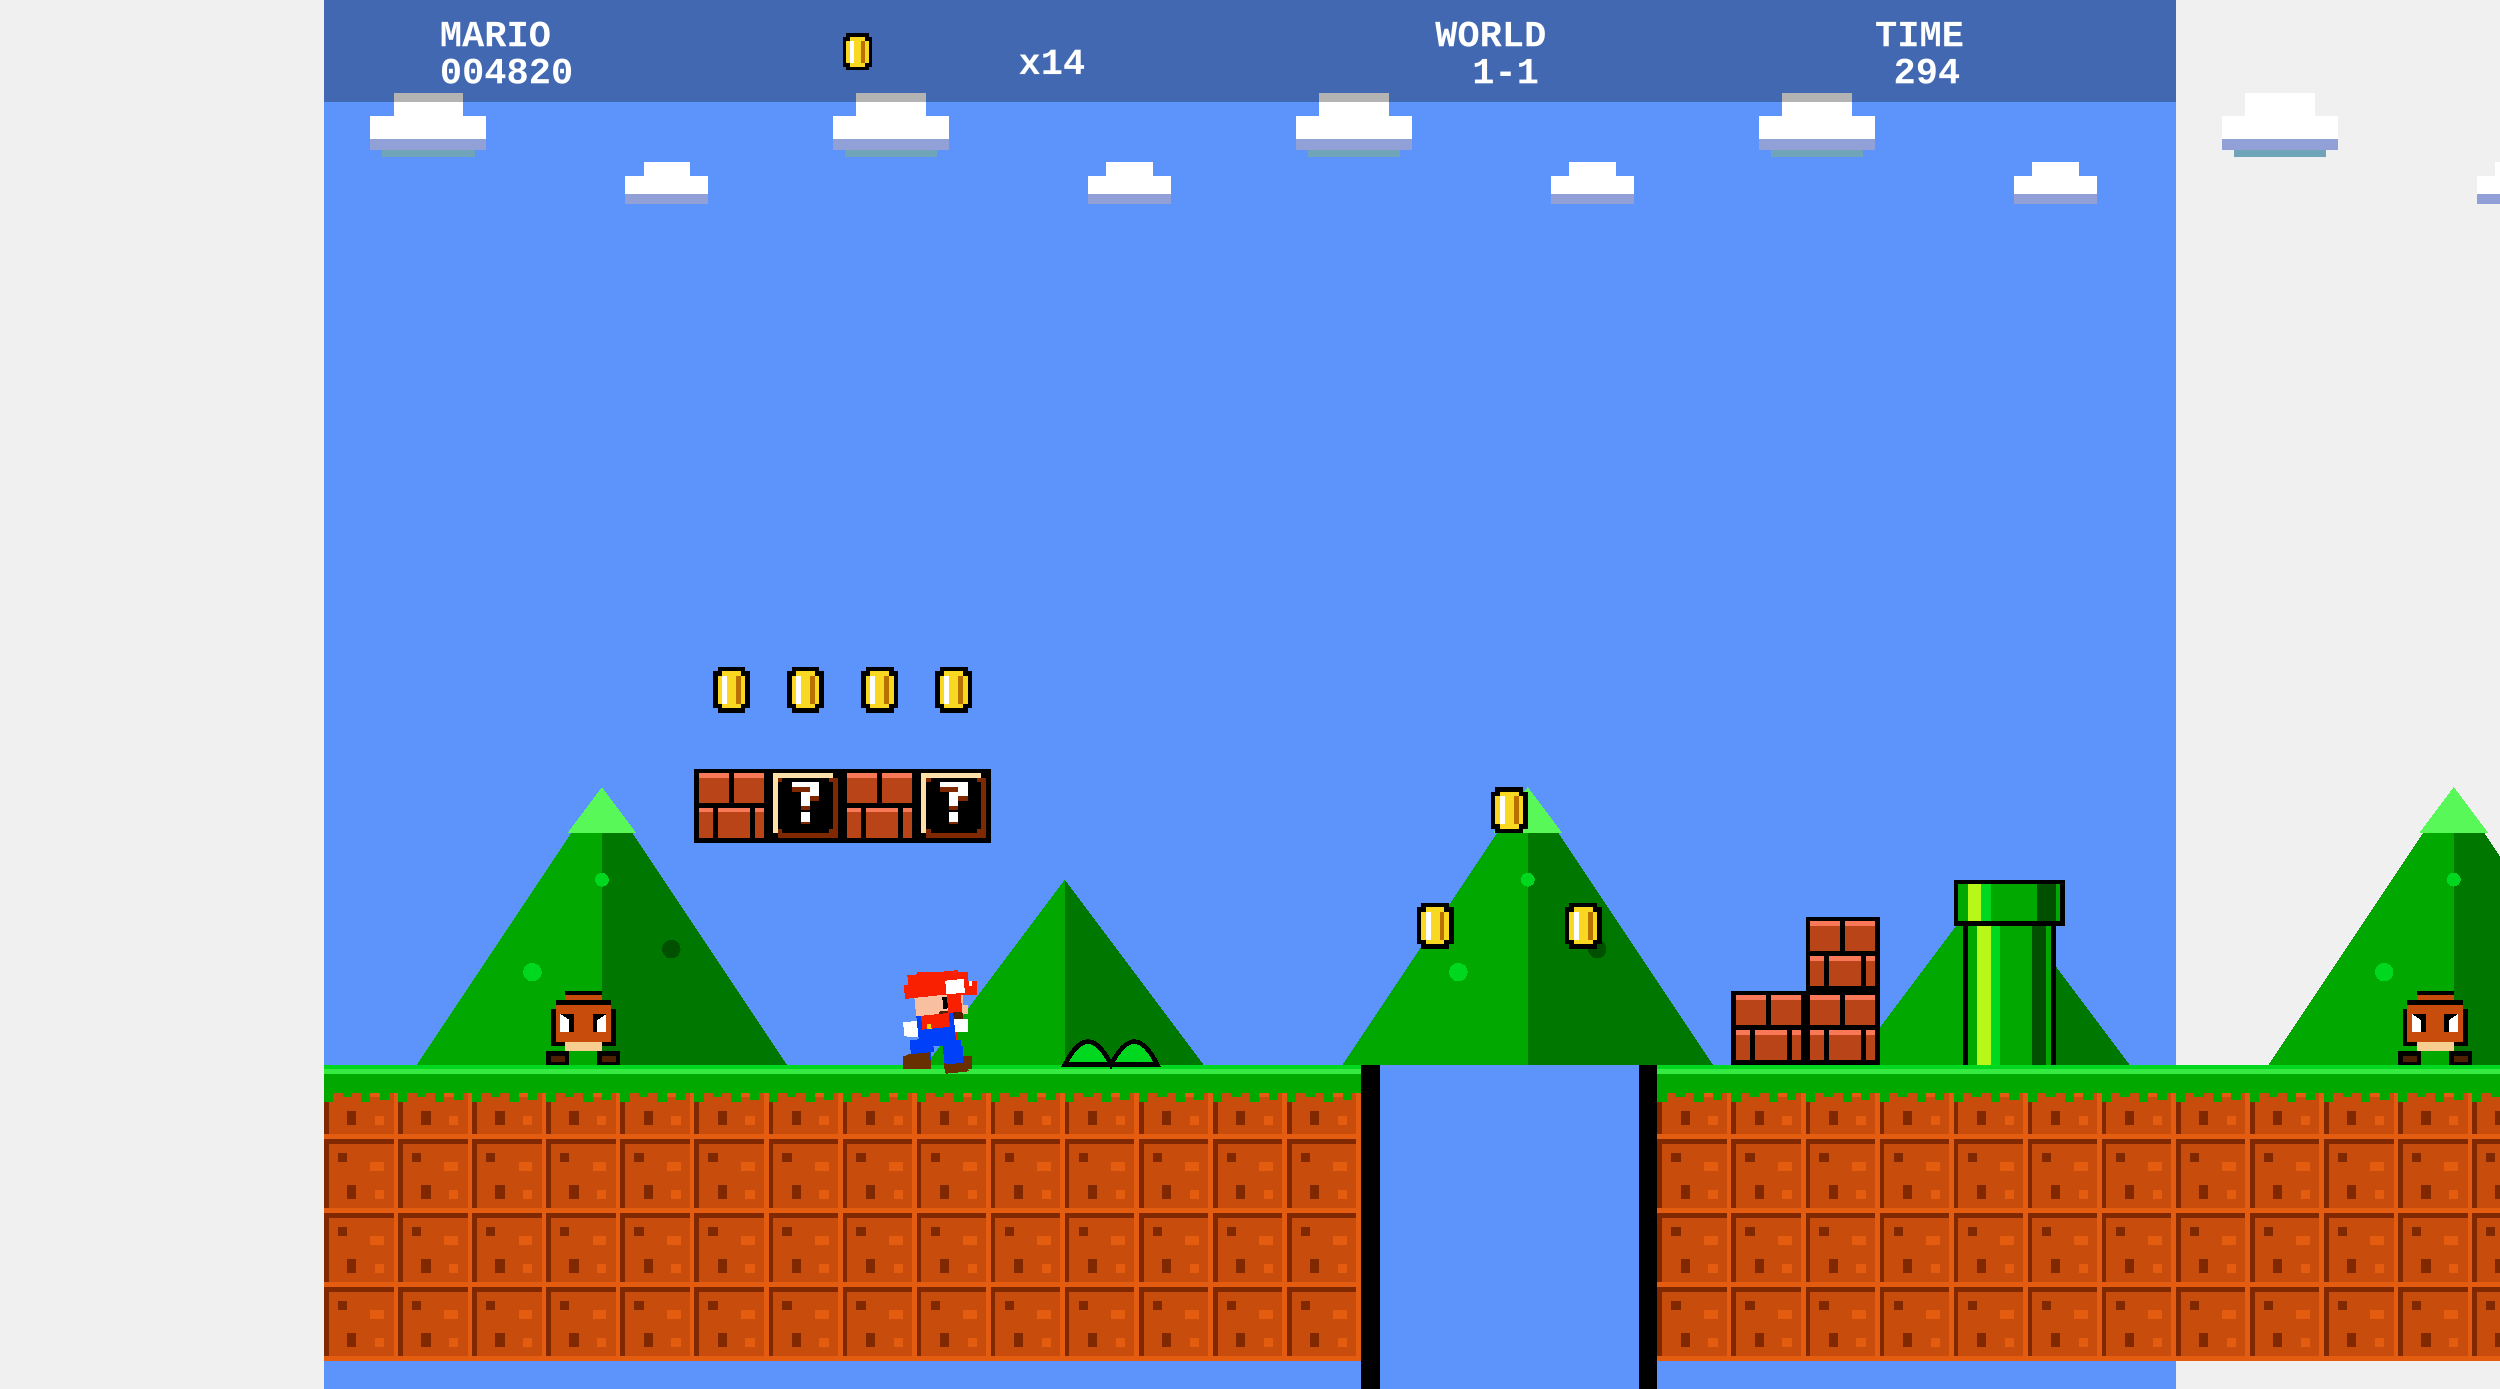
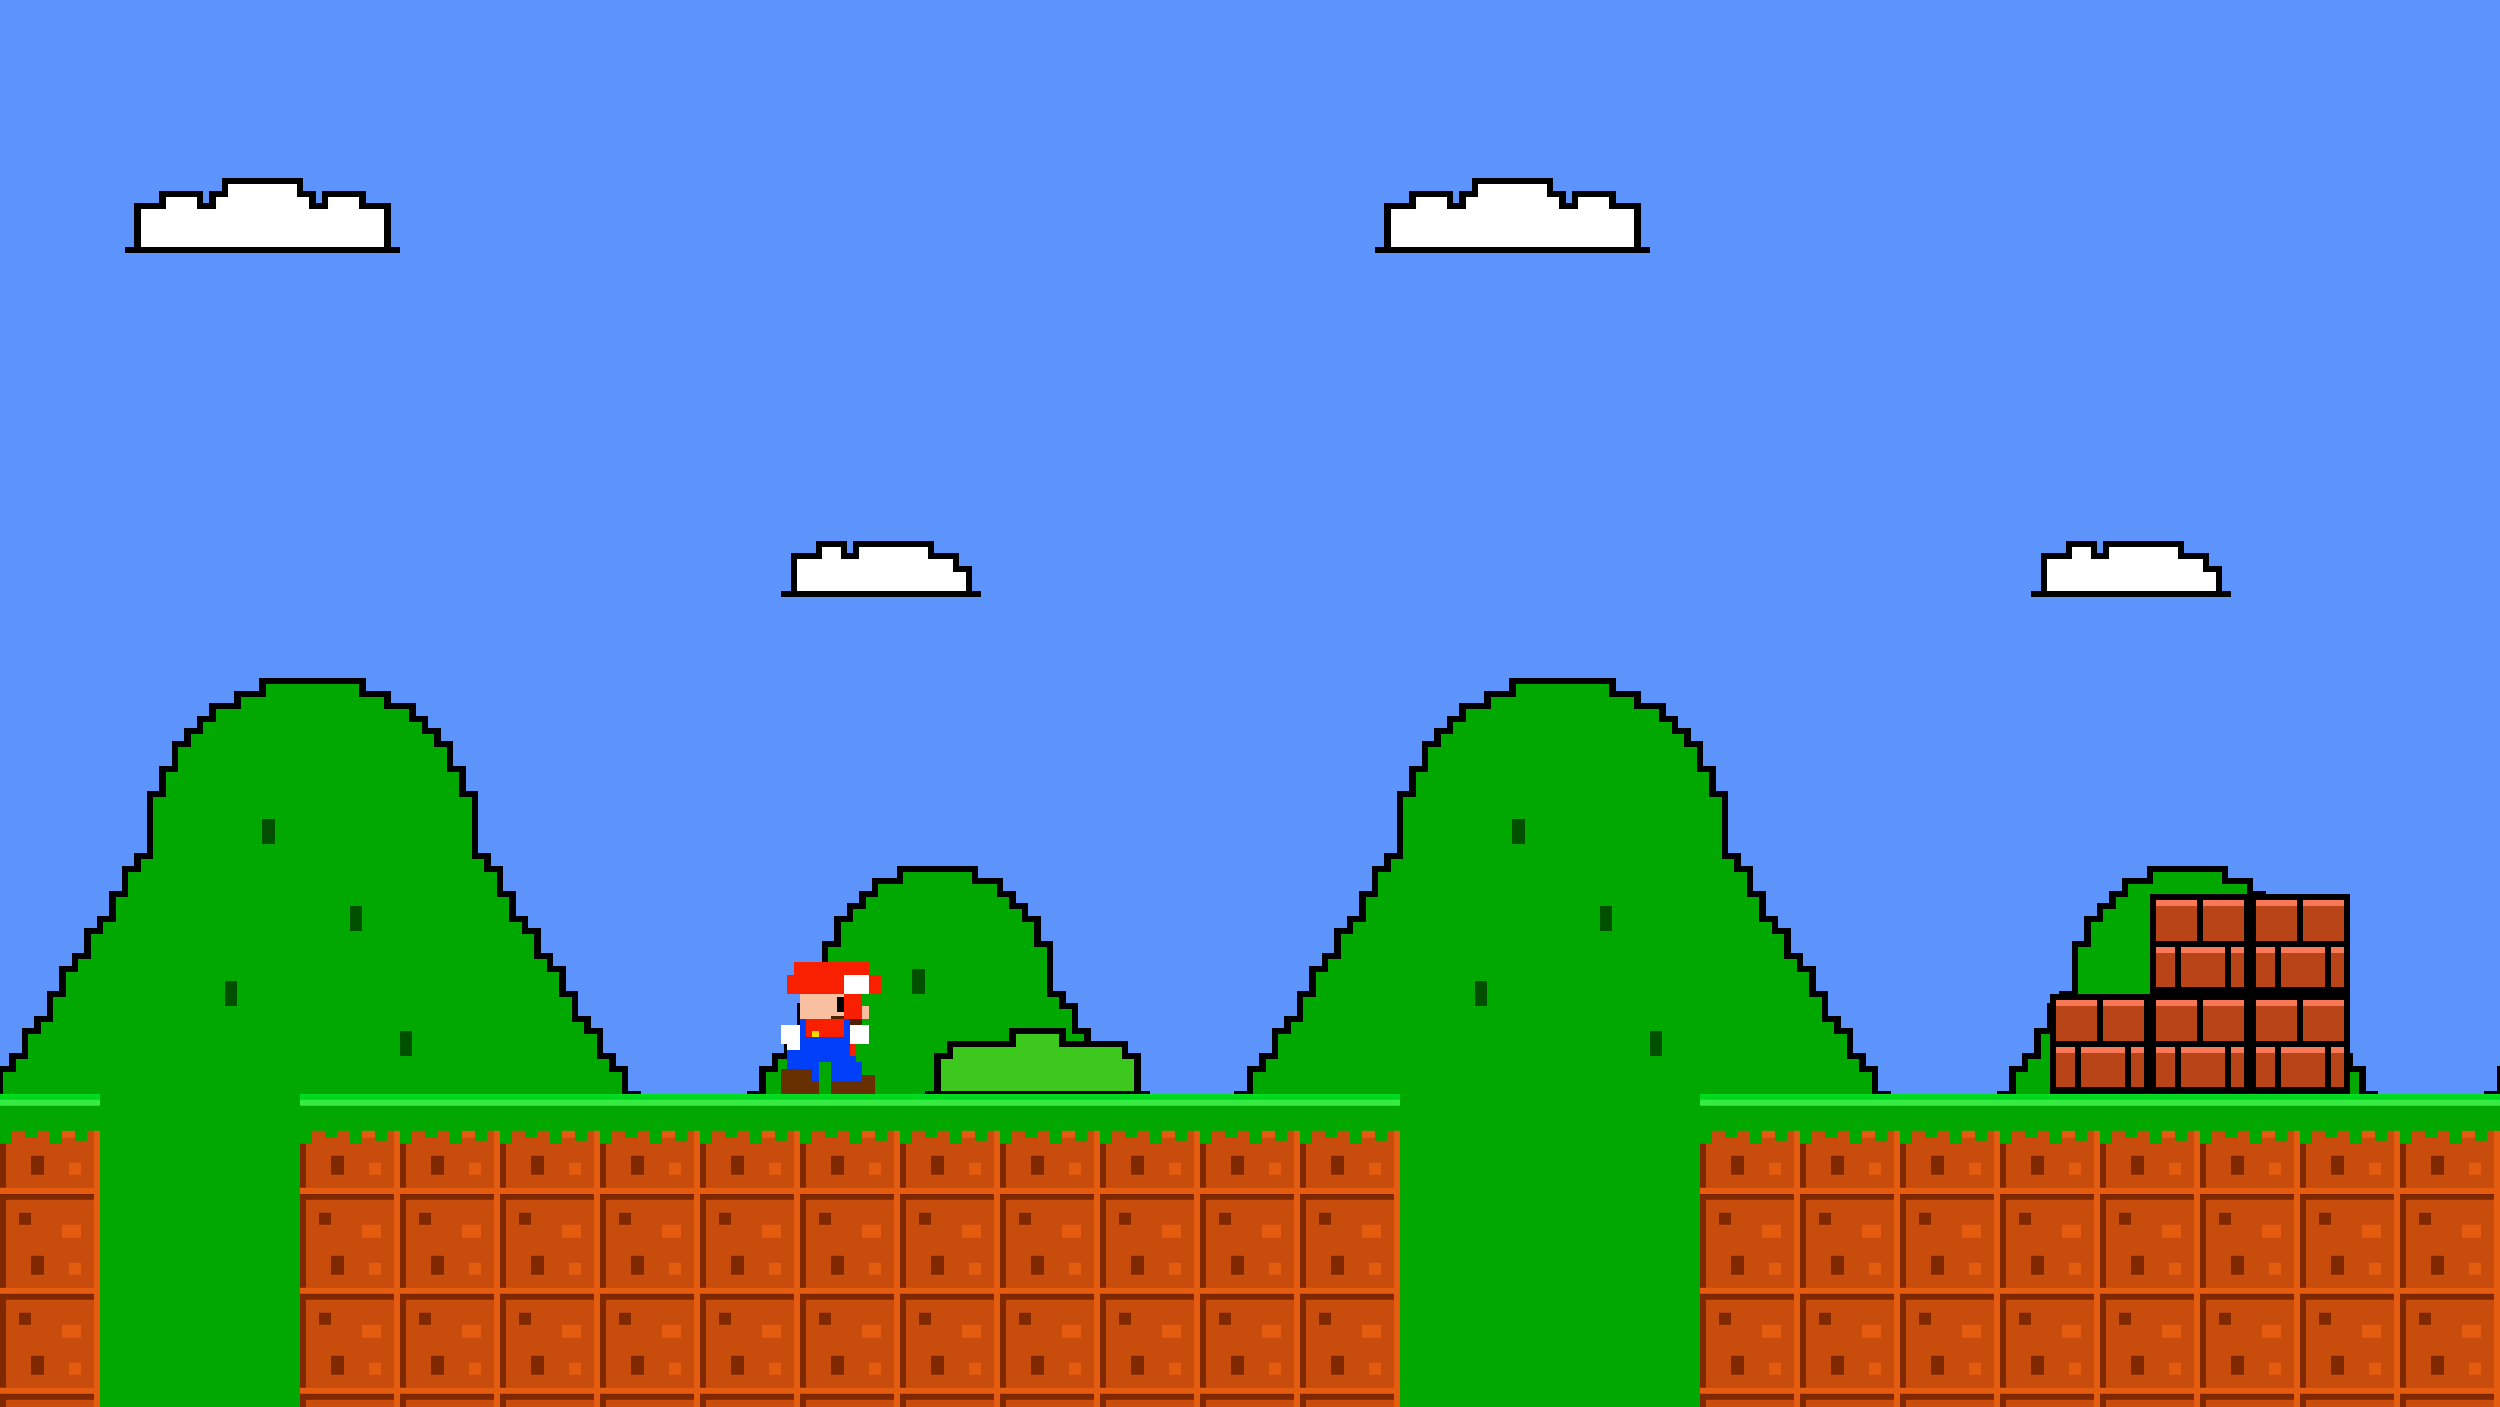
- <svg xmlns="http://www.w3.org/2000/svg" viewBox="0 0 800 600" width="450" height="250" style="background:#5c94fc; image-rendering: pixelated; shape-rendering: crispEdges;">
+ <svg xmlns="http://www.w3.org/2000/svg" viewBox="0 110 800 450" width="800" height="450" style="background:#5c94fc; shape-rendering: crispEdges;">
  <defs>
    <style>
-       /* --- PARALLAX &amp; WORLD SCROLLING --- */
-       .layer-clouds { animation: scroll-clouds 6s linear infinite; }
-       .layer-hills  { animation: scroll-hills 6s linear infinite; }
-       .layer-main   { animation: scroll-main 6s linear infinite; }
+       .layer-clouds { animation: scroll-clouds 12s linear infinite; }
+       .layer-hills  { animation: scroll-hills 12s linear infinite; }
+       .layer-main   { animation: scroll-main 12s linear infinite; }
+       @keyframes scroll-clouds { from { transform: translateX(0); } to { transform: translateX(-400px); } }
+       @keyframes scroll-hills  { from { transform: translateX(0); } to { transform: translateX(-800px); } }
+       @keyframes scroll-main   { from { transform: translateX(0); } to { transform: translateX(-1600px); } }

-       @keyframes scroll-clouds {
-         0%   { transform: translateX(0px); }
-         100% { transform: translateX(-200px); }
+       /* Mario's height: every jump is a true parabola (one gravity), timed to the level's obstacles. */
+       .hero-y { animation: hero-y 12s linear infinite; }
+       @keyframes hero-y {
+         0.000% { transform: translateY(0px); animation-timing-function: linear; }
+         9.875% { transform: translateY(0px); animation-timing-function: cubic-bezier(0.333, 0.667, 0.667, 1); }
+         14.239% { transform: translateY(-96px); animation-timing-function: cubic-bezier(0.333, 0, 0.667, 0.333); }
+         18.604% { transform: translateY(0px); animation-timing-function: linear; }
+         21.375% { transform: translateY(0px); animation-timing-function: cubic-bezier(0.333, 0.667, 0.667, 1); }
+         26.004% { transform: translateY(-108px); animation-timing-function: cubic-bezier(0.333, 0, 0.667, 0.333); }
+         28.959% { transform: translateY(-64px); animation-timing-function: linear; }
+         29.875% { transform: translateY(-64px); animation-timing-function: cubic-bezier(0.333, 0.667, 0.667, 1); }
+         32.692% { transform: translateY(-104px); animation-timing-function: cubic-bezier(0.333, 0, 0.667, 0.333); }
+         34.874% { transform: translateY(-80px); animation-timing-function: linear; }
+         35.375% { transform: translateY(-80px); animation-timing-function: cubic-bezier(0.333, 0.667, 0.667, 1); }
+         37.557% { transform: translateY(-104px); animation-timing-function: cubic-bezier(0.333, 0, 0.667, 0.333); }
+         41.337% { transform: translateY(-32px); animation-timing-function: cubic-bezier(0.333, 0.667, 0.667, 1); }
+         44.787% { transform: translateY(-92px); animation-timing-function: cubic-bezier(0.333, 0, 0.667, 0.333); }
+         49.060% { transform: translateY(0px); animation-timing-function: linear; }
+         53.125% { transform: translateY(0px); animation-timing-function: cubic-bezier(0.333, 0.667, 0.667, 1); }
+         56.398% { transform: translateY(-54px); animation-timing-function: cubic-bezier(0.333, 0, 0.667, 0.333); }
+         59.672% { transform: translateY(0px); animation-timing-function: linear; }
+         62.500% { transform: translateY(0px); animation-timing-function: cubic-bezier(0.333, 0.667, 0.667, 1); }
+         66.864% { transform: translateY(-96px); animation-timing-function: cubic-bezier(0.333, 0, 0.667, 0.333); }
+         71.229% { transform: translateY(0px); animation-timing-function: linear; }
+         83.812% { transform: translateY(0px); animation-timing-function: cubic-bezier(0.333, 0.667, 0.667, 1); }
+         87.376% { transform: translateY(-64px); animation-timing-function: cubic-bezier(0.333, 0, 0.667, 0.333); }
+         90.939% { transform: translateY(0px); animation-timing-function: linear; }
+         100.000% { transform: translateY(0px); animation-timing-function: linear; }
      }
-       @keyframes scroll-hills {
-         0%   { transform: translateX(0px); }
-         100% { transform: translateX(-400px); }
-       }
-       @keyframes scroll-main {
-         0%   { transform: translateX(0px); }
-         100% { transform: translateX(-800px); }
-       }
+       .pose-run  { animation: pose-run 12s step-end infinite; }
+       .pose-jump { animation: pose-jump 12s step-end infinite; }
+       @keyframes pose-run  { 0% { opacity: 1; } 9.875% { opacity: 0; } 18.604% { opacity: 1; } 21.375% { opacity: 0; } 28.959% { opacity: 1; } 29.875% { opacity: 0; } 34.874% { opacity: 1; } 35.375% { opacity: 0; } 49.060% { opacity: 1; } 53.125% { opacity: 0; } 59.672% { opacity: 1; } 62.500% { opacity: 0; } 71.229% { opacity: 1; } 83.812% { opacity: 0; } 90.939% { opacity: 1; } 100% { opacity: 1; } }
+       @keyframes pose-jump { 0% { opacity: 0; } 9.875% { opacity: 1; } 18.604% { opacity: 0; } 21.375% { opacity: 1; } 28.959% { opacity: 0; } 29.875% { opacity: 1; } 34.874% { opacity: 0; } 35.375% { opacity: 1; } 49.060% { opacity: 0; } 53.125% { opacity: 1; } 59.672% { opacity: 0; } 62.500% { opacity: 1; } 71.229% { opacity: 0; } 83.812% { opacity: 1; } 90.939% { opacity: 0; } 100% { opacity: 0; } }
+       .leg-a { animation: leg-a 0.24s step-end infinite; }
+       .leg-b { animation: leg-b 0.24s step-end infinite; }
+       .body-bob { animation: body-bob 0.24s step-end infinite; }
+       @keyframes leg-a { 0% { opacity: 1; } 50% { opacity: 0; } }
+       @keyframes leg-b { 0% { opacity: 0; } 50% { opacity: 1; } }
+       @keyframes body-bob { 0% { transform: translateY(0); } 50% { transform: translateY(2px); } }

-       /* --- HERO VERTICAL JUMP TIMING --- */
-       /* Synchronized with 6s world loop:
-          0.00s - 1.25s: Running on ground
-          1.25s - 2.55s: JUMP 1 (Big arc over the pit)
-          2.55s - 3.10s: Running on ground
-          3.10s - 3.90s: JUMP 2 (Medium arc over tall pipe)
-          3.90s - 4.60s: Running on ground
-          4.60s - 5.15s: JUMP 3 (Quick hop over enemy)
-          5.15s - 6.00s: Running on ground
-       */
-       .hero-vertical {
-         animation: hero-jump 6s linear infinite;
-       }
+       /* Goomba walks toward Mario, is flattened by the stomp, then vanishes. */
+       .goomba-walk { animation: goomba-walk 12s linear infinite; }
+       .goomba-alive { animation: goomba-alive 12s step-end infinite; }
+       .goomba-flat { animation: goomba-flat 12s step-end infinite; }
+       .gfeet-a { animation: leg-a 0.3s step-end infinite; }
+       .gfeet-b { animation: leg-b 0.3s step-end infinite; }
+       @keyframes goomba-walk { 0% { transform: translateX(0); } 41.337% { transform: translateX(-198.42px); } 100% { transform: translateX(-198.42px); } }
+       @keyframes goomba-alive { 0% { opacity: 1; } 41.337% { opacity: 0; } }
+       @keyframes goomba-flat { 0% { opacity: 0; } 41.337% { opacity: 1; } 45.503% { opacity: 0; } }

-       @keyframes hero-jump {
-         0%, 20.83% { transform: translateY(0px); }
-         /* Jump 1: Pit Arc */
-         25.8%  { transform: translateY(-85px); }
-         30.83% { transform: translateY(-135px); }
-         36.5%  { transform: translateY(-85px); }
-         42.50% { transform: translateY(0px); }
-         /* Ground Run */
-         51.67% { transform: translateY(0px); }
-         /* Jump 2: Pipe Arc */
-         55.0%  { transform: translateY(-55px); }
-         58.33% { transform: translateY(-90px); }
-         61.6%  { transform: translateY(-55px); }
-         65.00% { transform: translateY(0px); }
-         /* Ground Run */
-         76.67% { transform: translateY(0px); }
-         /* Jump 3: Enemy Hop */
-         79.0%  { transform: translateY(-30px); }
-         81.25% { transform: translateY(-50px); }
-         83.5%  { transform: translateY(-30px); }
-         85.83% { transform: translateY(0px); }
-         100%   { transform: translateY(0px); }
-       }
+       .coin-take-0 { animation: coin-take-0 12s step-end infinite; }
+       .coin-take-1 { animation: coin-take-1 12s step-end infinite; }
+       .coin-take-2 { animation: coin-take-2 12s step-end infinite; }
+       @keyframes coin-take-0 { 0% { opacity: 1; } 41.750% { opacity: 0; } 100% { opacity: 0; } }
+       @keyframes coin-take-1 { 0% { opacity: 1; } 43.350% { opacity: 0; } 100% { opacity: 0; } }
+       @keyframes coin-take-2 { 0% { opacity: 1; } 45.183% { opacity: 0; } 100% { opacity: 0; } }
+       .coin-spin { animation: coin-spin 0.6s steps(4) infinite; transform-origin: center; transform-box: fill-box; }
+       @keyframes coin-spin { 0%, 100% { transform: scaleX(1); } 25%, 75% { transform: scaleX(0.5); } 50% { transform: scaleX(0.1); } }

-       /* --- HERO POSE TOGGLE (Run vs Jump) --- */
-       .hero-pose-run  { animation: show-run 6s linear infinite; }
-       .hero-pose-jump { animation: show-jump 6s linear infinite; }
- 
-       @keyframes show-run {
-         0%, 20.82%   { opacity: 1; }
-         20.83%, 42.49% { opacity: 0; }
-         42.50%, 51.66% { opacity: 1; }
-         51.67%, 64.99% { opacity: 0; }
-         65.00%, 76.66% { opacity: 1; }
-         76.67%, 85.82% { opacity: 0; }
-         85.83%, 100%   { opacity: 1; }
-       }
-       @keyframes show-jump {
-         0%, 20.82%   { opacity: 0; }
-         20.83%, 42.49% { opacity: 1; }
-         42.50%, 51.66% { opacity: 0; }
-         51.67%, 64.99% { opacity: 1; }
-         65.00%, 76.66% { opacity: 0; }
-         76.67%, 85.82% { opacity: 1; }
-         85.83%, 100%   { opacity: 0; }
-       }
- 
-       /* --- HERO LEGS ANIMATION (RUN CYCLE) --- */
-       .leg-frame-1 { animation: leg-swap1 0.24s infinite steps(1); }
-       .leg-frame-2 { animation: leg-swap2 0.24s infinite steps(1); }
-       .hero-body-bob { animation: body-bob 0.24s infinite steps(1); }
- 
-       @keyframes leg-swap1 {
-         0%, 100% { opacity: 1; }
-         50%      { opacity: 0; }
-       }
-       @keyframes leg-swap2 {
-         0%, 100% { opacity: 0; }
-         50%      { opacity: 1; }
-       }
-       @keyframes body-bob {
-         0%, 100% { transform: translateY(0px); }
-         50%      { transform: translateY(2px); }
-       }
- 
-       /* --- ITEM ANIMATIONS --- */
-       .coin-spin {
-         animation: coin-flip 0.6s infinite steps(4);
-         transform-origin: center;
-         transform-box: fill-box;
-       }
-       @keyframes coin-flip {
-         0%   { transform: scaleX(1); }
-         25%  { transform: scaleX(0.5); }
-         50%  { transform: scaleX(0.1); }
-         75%  { transform: scaleX(0.5); }
-         100% { transform: scaleX(1); }
-       }
- 
-       .q-block-glow { animation: q-glow 0.8s infinite alternate; }
-       @keyframes q-glow {
-         0%   { fill: #fc9838; }
-         100% { fill: #fce0a8; }
-       }
- 
-       .enemy-waddle { animation: waddle 0.3s infinite alternate steps(1); }
-       @keyframes waddle {
-         0%   { transform: translateX(0px) skewY(0deg); }
-         100% { transform: translateX(2px) skewY(2deg); }
-       }
- 
-       .flag-wave { animation: wave 0.6s infinite alternate steps(2); }
-       @keyframes wave {
-         0%   { transform: skewY(0deg); }
-         100% { transform: skewY(-4deg); }
-       }
+       /* ? block: a soft shine (opacity only); once bumped it jumps, turns used, and pops a coin. */
+       .q-shine { animation: q-shine 0.8s ease-in-out infinite alternate; }
+       @keyframes q-shine { from { opacity: 0; } to { opacity: 0.3; } }
+       .q-bump { animation: q-bump 12s linear infinite; }
+       @keyframes q-bump { 0%, 56.398% { transform: translateY(0); } 57.023% { transform: translateY(-8px); } 57.648%, 100% { transform: translateY(0); } }
+       .q-fresh { animation: q-fresh 12s step-end infinite; }
+       .q-used { animation: q-used 12s step-end infinite; }
+       @keyframes q-fresh { 0% { opacity: 1; } 56.398% { opacity: 0; } }
+       @keyframes q-used { 0% { opacity: 0; } 56.398% { opacity: 1; } }
+       .q-coin { animation: q-coin-move 12s linear infinite, q-coin-show 12s step-end infinite; }
+       @keyframes q-coin-move { 0%, 56.398% { transform: translateY(0); animation-timing-function: cubic-bezier(0.333, 0.667, 0.667, 1); } 58.898% { transform: translateY(-52px); animation-timing-function: cubic-bezier(0.333, 0, 0.667, 0.333); } 60.565%, 100% { transform: translateY(-16px); } }
+       @keyframes q-coin-show { 0% { opacity: 0; } 56.398% { opacity: 1; } 60.565% { opacity: 0; } }
    </style>
    <g id="tile-dirt">
-       <rect x="0" y="0" width="32" height="32" fill="#c84c0c" />
-       <rect x="0" y="0" width="32" height="2" fill="#802800" />
-       <rect x="0" y="0" width="2" height="32" fill="#802800" />
-       <rect x="30" y="0" width="2" height="32" fill="#e45c10" />
-       <rect x="0" y="30" width="32" height="2" fill="#e45c10" />
+       <rect width="32" height="32" fill="#c84c0c" />
+       <rect width="32" height="2" fill="#802800" />
+       <rect width="2" height="32" fill="#802800" />
+       <rect x="30" width="2" height="32" fill="#e45c10" />
+       <rect y="30" width="32" height="2" fill="#e45c10" />
      <rect x="6" y="6" width="4" height="4" fill="#802800" />
      <rect x="20" y="10" width="6" height="4" fill="#e45c10" />
      <rect x="10" y="20" width="4" height="6" fill="#802800" />
      <rect x="22" y="22" width="4" height="4" fill="#e45c10" />
    </g>
    <g id="tile-grass">
-       <use href="#tile-dirt" x="0" y="0" />
-       <rect x="0" y="0" width="32" height="12" fill="#00a800" />
-       <rect x="0" y="0" width="32" height="4" fill="#00d820" />
+       <use href="#tile-dirt" />
+       <rect width="32" height="12" fill="#00a800" />
+       <rect width="32" height="4" fill="#00d820" />
      <path d="M0,12 H4 V16 H0 Z M8,12 H12 V14 H8 Z M16,12 H20 V16 H16 Z M24,12 H28 V15 H24 Z" fill="#00a800" />
-       <path d="M0,4 H32 V2 H0 Z" fill="#58f858" opacity="0.6" />
-     </g>
+       <rect y="2" width="32" height="2" fill="#58f858" opacity="0.6" />
+     </g>
+     <pattern id="grass-pat" patternUnits="userSpaceOnUse" x="0" y="460" width="32" height="32">
+       <use href="#tile-grass" />
+     </pattern>
+     <pattern id="dirt-pat" patternUnits="userSpaceOnUse" x="0" y="492" width="32" height="32">
+       <use href="#tile-dirt" />
+     </pattern>
    <g id="tile-brick">
-       <rect x="0" y="0" width="32" height="32" fill="#000000" />
+       <rect width="32" height="32" fill="#000" />
      <rect x="2" y="2" width="28" height="28" fill="#b84418" />
      <rect x="2" y="2" width="28" height="2" fill="#f87858" />
-       <rect x="2" y="15" width="28" height="2" fill="#000000" />
+       <rect x="2" y="15" width="28" height="2" fill="#000" />
      <rect x="2" y="17" width="28" height="2" fill="#f87858" />
-       <rect x="15" y="2" width="2" height="13" fill="#000000" />
-       <rect x="8" y="17" width="2" height="13" fill="#000000" />
-       <rect x="24" y="17" width="2" height="13" fill="#000000" />
+       <rect x="15" y="2" width="2" height="13" fill="#000" />
+       <rect x="8" y="17" width="2" height="13" fill="#000" />
+       <rect x="24" y="17" width="2" height="13" fill="#000" />
+     </g>
+     <g id="q-mark">
+       <rect x="10" y="6" width="12" height="2" />
+       <rect x="8" y="8" width="4" height="4" />
+       <rect x="20" y="8" width="4" height="6" />
+       <rect x="16" y="14" width="6" height="2" />
+       <rect x="14" y="16" width="4" height="4" />
+       <rect x="14" y="22" width="4" height="4" />
    </g>
    <g id="tile-q">
-       <rect x="0" y="0" width="32" height="32" fill="#000000" />
-       <rect x="2" y="2" width="28" height="28" class="q-block-glow" />
-       <rect x="2" y="2" width="26" height="2" fill="#fce0a8" />
-       <rect x="2" y="2" width="2" height="26" fill="#fce0a8" />
+       <rect width="32" height="32" fill="#000" />
+       <rect x="2" y="2" width="28" height="28" fill="#fc9838" />
+       <rect x="2" y="2" width="28" height="2" fill="#fcbc78" />
+       <rect x="2" y="2" width="2" height="28" fill="#fcbc78" />
+       <rect x="28" y="4" width="2" height="26" fill="#c84c0c" />
+       <rect x="4" y="28" width="26" height="2" fill="#c84c0c" />
+       <rect x="2" y="2" width="28" height="28" fill="#fff" class="q-shine" />
+       <rect x="4" y="4" width="2" height="2" fill="#000" />
+       <rect x="26" y="4" width="2" height="2" fill="#000" />
+       <rect x="4" y="26" width="2" height="2" fill="#000" />
+       <rect x="26" y="26" width="2" height="2" fill="#000" />
+       <use href="#q-mark" x="2" y="2" fill="#802800" />
+       <use href="#q-mark" fill="#fff8e0" />
+     </g>
+     <g id="tile-used">
+       <rect width="32" height="32" fill="#000" />
+       <rect x="2" y="2" width="28" height="28" fill="#c84c0c" />
      <rect x="28" y="4" width="2" height="26" fill="#802800" />
      <rect x="4" y="28" width="26" height="2" fill="#802800" />
-       <rect x="4" y="4" width="2" height="2" fill="#802800" />
-       <rect x="26" y="4" width="2" height="2" fill="#802800" />
-       <rect x="4" y="26" width="2" height="2" fill="#802800" />
-       <rect x="26" y="26" width="2" height="2" fill="#802800" />
-       <path d="M10,8 H22 V14 H18 V18 H14 V12 H18 V10 H10 Z M14,20 H18 V24 H14 Z" fill="#802800" />
-       <path d="M10,6 H22 V12 H18 V16 H14 V10 H18 V8 H10 Z M14,19 H18 V23 H14 Z" fill="#ffffff" />
+       <rect x="4" y="4" width="2" height="2" fill="#000" />
+       <rect x="26" y="4" width="2" height="2" fill="#000" />
+       <rect x="4" y="26" width="2" height="2" fill="#000" />
+       <rect x="26" y="26" width="2" height="2" fill="#000" />
    </g>
    <g id="coin" class="coin-spin">
-       <rect x="2" y="0" width="12" height="20" fill="#000000" />
-       <rect x="0" y="2" width="16" height="16" fill="#000000" />
+       <rect x="2" width="12" height="20" fill="#000" />
+       <rect y="2" width="16" height="16" fill="#000" />
      <rect x="4" y="2" width="8" height="16" fill="#f8d820" />
      <rect x="2" y="4" width="12" height="12" fill="#f8d820" />
-       <rect x="4" y="4" width="2" height="12" fill="#ffffff" />
+       <rect x="4" y="4" width="2" height="12" fill="#fff" />
      <rect x="10" y="4" width="2" height="12" fill="#b87000" />
    </g>
    <g id="pipe-short">
-       <rect x="0" y="0" width="48" height="20" fill="#000000" />
+       <rect width="48" height="20" fill="#000" />
      <rect x="2" y="2" width="44" height="16" fill="#00a800" />
      <rect x="6" y="2" width="6" height="16" fill="#b8f818" />
      <rect x="12" y="2" width="4" height="16" fill="#00d820" />
      <rect x="36" y="2" width="8" height="16" fill="#005000" />
-       <rect x="4" y="20" width="40" height="30" fill="#000000" />
+       <rect x="4" y="20" width="40" height="30" fill="#000" />
      <rect x="6" y="20" width="36" height="30" fill="#00a800" />
      <rect x="10" y="20" width="6" height="30" fill="#b8f818" />
      <rect x="16" y="20" width="4" height="30" fill="#00d820" />
      <rect x="34" y="20" width="6" height="30" fill="#005000" />
    </g>
    <g id="pipe-tall">
-       <use href="#pipe-short" x="0" y="0" />
-       <rect x="4" y="50" width="40" height="30" fill="#000000" />
+       <use href="#pipe-short" />
+       <rect x="4" y="50" width="40" height="30" fill="#000" />
      <rect x="6" y="50" width="36" height="30" fill="#00a800" />
      <rect x="10" y="50" width="6" height="30" fill="#b8f818" />
      <rect x="16" y="50" width="4" height="30" fill="#00d820" />
      <rect x="34" y="50" width="6" height="30" fill="#005000" />
    </g>
-     <g id="enemy" class="enemy-waddle">
-       <rect x="8" y="0" width="16" height="4" fill="#000000" />
-       <rect x="4" y="4" width="24" height="4" fill="#000000" />
-       <rect x="2" y="8" width="28" height="16" fill="#000000" />
+     <g id="goomba-body">
+       <rect x="8" width="16" height="4" fill="#000" />
+       <rect x="4" y="4" width="24" height="4" fill="#000" />
+       <rect x="2" y="8" width="28" height="16" fill="#000" />
      <rect x="8" y="2" width="16" height="2" fill="#c84c0c" />
      <rect x="4" y="6" width="24" height="2" fill="#c84c0c" />
      <rect x="4" y="8" width="24" height="14" fill="#c84c0c" />
      <rect x="8" y="22" width="16" height="4" fill="#f8ce90" />
-       <rect x="6" y="10" width="6" height="8" fill="#ffffff" />
-       <rect x="20" y="10" width="6" height="8" fill="#ffffff" />
-       <rect x="10" y="12" width="2" height="6" fill="#000000" />
-       <rect x="20" y="12" width="2" height="6" fill="#000000" />
-       <path d="M6,10 L12,14 V10 Z M26,10 L20,14 V10 Z" fill="#000000" />
-       <g class="enemy-feet">
-         <rect x="0" y="26" width="10" height="6" fill="#000000" />
-         <rect x="22" y="26" width="10" height="6" fill="#000000" />
-         <rect x="2" y="28" width="6" height="3" fill="#502000" />
-         <rect x="24" y="28" width="6" height="3" fill="#502000" />
-       </g>
-     </g>
-     <g id="clouds-200">
-       <g transform="translate(20, 40)">
-         <rect x="10" y="0" width="30" height="20" fill="#ffffff" />
-         <rect x="0" y="10" width="50" height="15" fill="#ffffff" />
-         <rect x="0" y="20" width="50" height="5" fill="#92a0d8" />
-         <rect x="5" y="25" width="40" height="3" fill="#70a4b8" />
-       </g>
-       <g transform="translate(130, 70)">
-         <rect x="8" y="0" width="20" height="14" fill="#ffffff" />
-         <rect x="0" y="6" width="36" height="12" fill="#ffffff" />
-         <rect x="0" y="14" width="36" height="4" fill="#92a0d8" />
-       </g>
-     </g>
-     <g id="hill-400">
-       <path d="M 40,300 L 120,180 L 200,300 Z" fill="#00a800" />
-       <path d="M 120,180 L 200,300 H 120 Z" fill="#007800" />
-       <path d="M 105,200 L 120,180 L 135,200 Z" fill="#58f858" />
-       <path d="M 260,300 L 320,220 L 380,300 Z" fill="#00a800" />
-       <path d="M 320,220 L 380,300 H 320 Z" fill="#007800" />
-       <circle cx="120" cy="220" r="3" fill="#00d820" />
-       <circle cx="90" cy="260" r="4" fill="#00d820" />
-       <circle cx="150" cy="250" r="4" fill="#005000" />
-     </g>
-     <g id="level-tile-800">
-       <use href="#tile-grass" x="0" y="460" />
-       <use href="#tile-grass" x="32" y="460" />
-       <use href="#tile-grass" x="64" y="460" />
-       <use href="#tile-grass" x="96" y="460" />
-       <use href="#tile-grass" x="128" y="460" />
-       <use href="#tile-grass" x="160" y="460" />
-       <use href="#tile-grass" x="192" y="460" />
-       <use href="#tile-grass" x="224" y="460" />
-       <use href="#tile-grass" x="256" y="460" />
-       <use href="#tile-grass" x="288" y="460" />
-       <use href="#tile-grass" x="320" y="460" />
-       <use href="#tile-grass" x="352" y="460" />
-       <use href="#tile-grass" x="384" y="460" />
-       <use href="#tile-grass" x="416" y="460" />
-       <g>
-         <use href="#tile-dirt" x="0" y="492" />
-         <use href="#tile-dirt" x="32" y="492" />
-         <use href="#tile-dirt" x="64" y="492" />
-         <use href="#tile-dirt" x="96" y="492" />
-         <use href="#tile-dirt" x="128" y="492" />
-         <use href="#tile-dirt" x="160" y="492" />
-         <use href="#tile-dirt" x="192" y="492" />
-         <use href="#tile-dirt" x="224" y="492" />
-         <use href="#tile-dirt" x="256" y="492" />
-         <use href="#tile-dirt" x="288" y="492" />
-         <use href="#tile-dirt" x="320" y="492" />
-         <use href="#tile-dirt" x="352" y="492" />
-         <use href="#tile-dirt" x="384" y="492" />
-         <use href="#tile-dirt" x="416" y="492" />
-         <use href="#tile-dirt" x="0" y="524" />
-         <use href="#tile-dirt" x="32" y="524" />
-         <use href="#tile-dirt" x="64" y="524" />
-         <use href="#tile-dirt" x="96" y="524" />
-         <use href="#tile-dirt" x="128" y="524" />
-         <use href="#tile-dirt" x="160" y="524" />
-         <use href="#tile-dirt" x="192" y="524" />
-         <use href="#tile-dirt" x="224" y="524" />
-         <use href="#tile-dirt" x="256" y="524" />
-         <use href="#tile-dirt" x="288" y="524" />
-         <use href="#tile-dirt" x="320" y="524" />
-         <use href="#tile-dirt" x="352" y="524" />
-         <use href="#tile-dirt" x="384" y="524" />
-         <use href="#tile-dirt" x="416" y="524" />
-         <use href="#tile-dirt" x="0" y="556" />
-         <use href="#tile-dirt" x="32" y="556" />
-         <use href="#tile-dirt" x="64" y="556" />
-         <use href="#tile-dirt" x="96" y="556" />
-         <use href="#tile-dirt" x="128" y="556" />
-         <use href="#tile-dirt" x="160" y="556" />
-         <use href="#tile-dirt" x="192" y="556" />
-         <use href="#tile-dirt" x="224" y="556" />
-         <use href="#tile-dirt" x="256" y="556" />
-         <use href="#tile-dirt" x="288" y="556" />
-         <use href="#tile-dirt" x="320" y="556" />
-         <use href="#tile-dirt" x="352" y="556" />
-         <use href="#tile-dirt" x="384" y="556" />
-         <use href="#tile-dirt" x="416" y="556" />
-       </g>
-       <rect x="448" y="460" width="8" height="140" fill="#000000" />
-       <rect x="568" y="460" width="8" height="140" fill="#000000" />
-       <use href="#tile-grass" x="576" y="460" />
-       <use href="#tile-grass" x="608" y="460" />
-       <use href="#tile-grass" x="640" y="460" />
-       <use href="#tile-grass" x="672" y="460" />
-       <use href="#tile-grass" x="704" y="460" />
-       <use href="#tile-grass" x="736" y="460" />
-       <use href="#tile-grass" x="768" y="460" />
-       <g>
-         <use href="#tile-dirt" x="576" y="492" />
-         <use href="#tile-dirt" x="608" y="492" />
-         <use href="#tile-dirt" x="640" y="492" />
-         <use href="#tile-dirt" x="672" y="492" />
-         <use href="#tile-dirt" x="704" y="492" />
-         <use href="#tile-dirt" x="736" y="492" />
-         <use href="#tile-dirt" x="768" y="492" />
-         <use href="#tile-dirt" x="576" y="524" />
-         <use href="#tile-dirt" x="608" y="524" />
-         <use href="#tile-dirt" x="640" y="524" />
-         <use href="#tile-dirt" x="672" y="524" />
-         <use href="#tile-dirt" x="704" y="524" />
-         <use href="#tile-dirt" x="736" y="524" />
-         <use href="#tile-dirt" x="768" y="524" />
-         <use href="#tile-dirt" x="576" y="556" />
-         <use href="#tile-dirt" x="608" y="556" />
-         <use href="#tile-dirt" x="640" y="556" />
-         <use href="#tile-dirt" x="672" y="556" />
-         <use href="#tile-dirt" x="704" y="556" />
-         <use href="#tile-dirt" x="736" y="556" />
-         <use href="#tile-dirt" x="768" y="556" />
-       </g>
-       <use href="#enemy" x="96" y="428" />
-       <use href="#tile-brick" x="160" y="332" />
-       <use href="#tile-q" x="192" y="332" />
-       <use href="#tile-brick" x="224" y="332" />
-       <use href="#tile-q" x="256" y="332" />
-       <use href="#coin" x="168" y="288" />
-       <use href="#coin" x="200" y="288" />
-       <use href="#coin" x="232" y="288" />
-       <use href="#coin" x="264" y="288" />
-       <use href="#coin" x="472" y="390" />
-       <use href="#coin" x="504" y="340" />
-       <use href="#coin" x="536" y="390" />
-       <use href="#tile-brick" x="608" y="428" />
-       <use href="#tile-brick" x="640" y="428" />
-       <use href="#tile-brick" x="640" y="396" />
-       <use href="#pipe-tall" x="704" y="380" />
-       <path d="M 320,460 Q 330,440 340,460 Q 350,440 360,460 Z" fill="#00d820" stroke="#000000" stroke-width="2" />
+       <rect x="6" y="10" width="6" height="8" fill="#fff" />
+       <rect x="20" y="10" width="6" height="8" fill="#fff" />
+       <rect x="10" y="12" width="2" height="6" fill="#000" />
+       <rect x="20" y="12" width="2" height="6" fill="#000" />
+       <path d="M6,10 L12,14 V10 Z M26,10 L20,14 V10 Z" fill="#000" />
+     </g>
+     <g id="goomba-squashed">
+       <rect x="4" y="2" width="24" height="2" fill="#000" />
+       <rect x="2" y="4" width="28" height="8" fill="#000" />
+       <rect x="4" y="4" width="24" height="6" fill="#c84c0c" />
+       <rect x="8" y="6" width="4" height="2" fill="#fff" />
+       <rect x="20" y="6" width="4" height="2" fill="#fff" />
+       <rect x="8" y="10" width="16" height="2" fill="#f8ce90" />
+       <rect y="12" width="12" height="4" fill="#000" />
+       <rect x="20" y="12" width="12" height="4" fill="#000" />
+     </g>
+     <path id="bush" d="M0,24 V24 H4 V12 H8 V8 H12 V8 H16 V8 H20 V8 H24 V8 H28 V4 H32 V4 H36 V4 H40 V4 H44 V8 H48 V8 H52 V8 H56 V8 H60 V8 H64 V12 H68 V24 H72 V24 Z" fill="#3cc81c" stroke="#000" stroke-width="2" />
+     <path id="cloud-big" d="M0,30 V30 H4 V16 H8 V16 H12 V12 H16 V12 H20 V12 H24 V16 H28 V12 H32 V8 H36 V8 H40 V8 H44 V8 H48 V8 H52 V8 H56 V12 H60 V16 H64 V12 H68 V12 H72 V12 H76 V16 H80 V16 H84 V30 H88 V30 Z" fill="#fff" stroke="#000" stroke-width="2" />
+     <path id="cloud-small" d="M0,24 V24 H4 V12 H8 V12 H12 V8 H16 V8 H20 V12 H24 V8 H28 V8 H32 V8 H36 V8 H40 V8 H44 V8 H48 V12 H52 V12 H56 V16 H60 V24 H64 V24 Z" fill="#fff" stroke="#000" stroke-width="2" />
+     <g id="hills-400">
+       <path d="M152,600 V600 H156 V600 H160 V600 H164 V600 H168 V600 H172 V600 H176 V600 H180 V600 H184 V600 H188 V600 H192 V600 H196 V600 H200 V600 H204 V600 H208 V600 H212 V600 H216 V600 H220 V600 H224 V600 H228 V600 H232 V600 H236 V600 H240 V460 H244 V452 H248 V448 H252 V440 H256 V432 H260 V428 H264 V412 H268 V404 H272 V400 H276 V396 H280 V392 H284 V392 H288 V388 H292 V388 H296 V388 H300 V388 H304 V388 H308 V388 H312 V392 H316 V392 H320 V396 H324 V400 H328 V404 H332 V412 H336 V428 H340 V432 H344 V440 H348 V448 H352 V452 H356 V460 H360 V600 H364 V600 H368 V600 H372 V600 H376 V600 H380 V600 H384 V600 H388 V600 H392 V600 H396 V600 H400 V600 H404 V600 H408 V600 H412 V600 H416 V600 H420 V600 H424 V600 H428 V600 H432 V600 H436 V600 H440 V600 H444 V600 H448 V600 Z" fill="#00a800" stroke="#000" stroke-width="2" />
+       <path d="M-92,600 V600 H-88 V600 H-84 V600 H-80 V600 H-76 V600 H-72 V600 H-68 V600 H-64 V600 H-60 V600 H-56 V600 H-52 V600 H-48 V600 H-44 V600 H-40 V600 H-36 V600 H-32 V600 H-28 V600 H-24 V600 H-20 V600 H-16 V600 H-12 V600 H-8 V600 H-4 V460 H0 V452 H4 V448 H8 V440 H12 V436 H16 V428 H20 V420 H24 V416 H28 V408 H32 V404 H36 V396 H40 V388 H44 V384 H48 V364 H52 V356 H56 V348 H60 V344 H64 V340 H68 V336 H72 V336 H76 V332 H80 V332 H84 V328 H88 V328 H92 V328 H96 V328 H100 V328 H104 V328 H108 V328 H112 V328 H116 V332 H120 V332 H124 V336 H128 V336 H132 V340 H136 V344 H140 V348 H144 V356 H148 V364 H152 V384 H156 V388 H160 V396 H164 V404 H168 V408 H172 V416 H176 V420 H180 V428 H184 V436 H188 V440 H192 V448 H196 V452 H200 V460 H204 V600 H208 V600 H212 V600 H216 V600 H220 V600 H224 V600 H228 V600 H232 V600 H236 V600 H240 V600 H244 V600 H248 V600 H252 V600 H256 V600 H260 V600 H264 V600 H268 V600 H272 V600 H276 V600 H280 V600 H284 V600 H288 V600 H292 V600 Z" fill="#00a800" stroke="#000" stroke-width="2" />
+       <g fill="#005000">
+         <rect x="84" y="372" width="4" height="8" />
+         <rect x="112" y="400" width="4" height="8" />
+         <rect x="72" y="424" width="4" height="8" />
+         <rect x="128" y="440" width="4" height="8" />
+         <rect x="292" y="420" width="4" height="8" />
+         <rect x="312" y="444" width="4" height="8" />
+       </g>
+     </g>
+     <g id="clouds-400">
+       <use href="#cloud-big" x="40" y="160" />
+       <use href="#cloud-small" x="250" y="276" />
    </g>
  </defs>
  <rect width="800" height="600" fill="#5c94fc" />
  <g class="layer-clouds">
-     <use href="#clouds-200" x="0" y="0" />
-     <use href="#clouds-200" x="200" y="0" />
-     <use href="#clouds-200" x="400" y="0" />
-     <use href="#clouds-200" x="600" y="0" />
-     <use href="#clouds-200" x="800" y="0" />
-     <use href="#clouds-200" x="1000" y="0" />
+     <use href="#clouds-400" x="0" />
+     <use href="#clouds-400" x="400" />
+     <use href="#clouds-400" x="800" />
+     <use href="#clouds-400" x="1200" />
  </g>
  <g class="layer-hills">
-     <use href="#hill-400" x="0" y="160" />
-     <use href="#hill-400" x="400" y="160" />
-     <use href="#hill-400" x="800" y="160" />
-     <use href="#hill-400" x="1200" y="160" />
+     <use href="#hills-400" x="0" y="0" />
+     <use href="#hills-400" x="400" y="0" />
+     <use href="#hills-400" x="800" y="0" />
+     <use href="#hills-400" x="1200" y="0" />
+     <use href="#hills-400" x="1600" y="0" />
  </g>
  <g class="layer-main">
-     <use href="#level-tile-800" x="0" y="0" />
-     <use href="#level-tile-800" x="800" y="0" />
+     <g>
+       <use href="#bush" x="296" y="436" />
+       <use href="#bush" x="968" y="436" />
+       <use href="#bush" x="1440" y="436" />
+       <rect x="0" y="460" width="32" height="32" fill="url(#grass-pat)" />
+       <rect x="0" y="492" width="32" height="108" fill="url(#dirt-pat)" />
+       <rect x="96" y="460" width="352" height="32" fill="url(#grass-pat)" />
+       <rect x="96" y="492" width="352" height="108" fill="url(#dirt-pat)" />
+       <rect x="544" y="460" width="1056" height="32" fill="url(#grass-pat)" />
+       <rect x="544" y="492" width="1056" height="108" fill="url(#dirt-pat)" />
+       <use href="#tile-brick" x="656" y="428" />
+       <use href="#tile-brick" x="688" y="428" />
+       <use href="#tile-brick" x="688" y="396" />
+       <use href="#tile-brick" x="720" y="428" />
+       <use href="#tile-brick" x="720" y="396" />
+       <use href="#pipe-tall" x="800" y="380" />
+       <use href="#pipe-short" x="1312" y="410" />
+       <use href="#tile-brick" x="1120" y="332" />
+       <use href="#tile-brick" x="1184" y="332" />
+       <g transform="translate(1160, 312)">
+         <use href="#coin" class="q-coin" />
+       </g>
+       <g transform="translate(1152, 332)">
+         <g class="q-bump">
+           <use href="#tile-q" class="q-fresh" />
+           <use href="#tile-used" class="q-used" />
+         </g>
+       </g>
+       <use href="#coin" x="946.06" y="353.03" class="coin-take-0" />
+       <use href="#coin" x="974.59" y="337" class="coin-take-1" />
+       <use href="#coin" x="1003.93" y="353.94" class="coin-take-2" />
+       <g transform="translate(1109.81, 428)">
+         <g class="goomba-walk">
+           <g class="goomba-alive">
+             <use href="#goomba-body" />
+             <g class="gfeet-a">
+               <rect y="26" width="12" height="6" fill="#000" />
+               <rect x="2" y="28" width="8" height="3" fill="#502000" />
+               <rect x="20" y="28" width="10" height="4" fill="#000" />
+             </g>
+             <g class="gfeet-b">
+               <rect x="2" y="28" width="10" height="4" fill="#000" />
+               <rect x="20" y="26" width="12" height="6" fill="#000" />
+               <rect x="22" y="28" width="8" height="3" fill="#502000" />
+             </g>
+           </g>
+           <use href="#goomba-squashed" y="16" class="goomba-flat" />
+         </g>
+       </g>
+     </g>
+     <g transform="translate(1600, 0)">
+       <use href="#bush" x="296" y="436" />
+       <use href="#bush" x="968" y="436" />
+       <use href="#bush" x="1440" y="436" />
+       <rect x="0" y="460" width="32" height="32" fill="url(#grass-pat)" />
+       <rect x="0" y="492" width="32" height="108" fill="url(#dirt-pat)" />
+       <rect x="96" y="460" width="352" height="32" fill="url(#grass-pat)" />
+       <rect x="96" y="492" width="352" height="108" fill="url(#dirt-pat)" />
+       <rect x="544" y="460" width="1056" height="32" fill="url(#grass-pat)" />
+       <rect x="544" y="492" width="1056" height="108" fill="url(#dirt-pat)" />
+       <use href="#tile-brick" x="656" y="428" />
+       <use href="#tile-brick" x="688" y="428" />
+       <use href="#tile-brick" x="688" y="396" />
+       <use href="#tile-brick" x="720" y="428" />
+       <use href="#tile-brick" x="720" y="396" />
+       <use href="#pipe-tall" x="800" y="380" />
+       <use href="#pipe-short" x="1312" y="410" />
+       <use href="#tile-brick" x="1120" y="332" />
+       <use href="#tile-brick" x="1184" y="332" />
+       <g transform="translate(1160, 312)">
+         <use href="#coin" class="q-coin" />
+       </g>
+       <g transform="translate(1152, 332)">
+         <g class="q-bump">
+           <use href="#tile-q" class="q-fresh" />
+           <use href="#tile-used" class="q-used" />
+         </g>
+       </g>
+       <use href="#coin" x="946.06" y="353.03" class="coin-take-0" />
+       <use href="#coin" x="974.59" y="337" class="coin-take-1" />
+       <use href="#coin" x="1003.93" y="353.94" class="coin-take-2" />
+       <g transform="translate(1109.81, 428)">
+         <g class="goomba-walk">
+           <g class="goomba-alive">
+             <use href="#goomba-body" />
+             <g class="gfeet-a">
+               <rect y="26" width="12" height="6" fill="#000" />
+               <rect x="2" y="28" width="8" height="3" fill="#502000" />
+               <rect x="20" y="28" width="10" height="4" fill="#000" />
+             </g>
+             <g class="gfeet-b">
+               <rect x="2" y="28" width="10" height="4" fill="#000" />
+               <rect x="20" y="26" width="12" height="6" fill="#000" />
+               <rect x="22" y="28" width="8" height="3" fill="#502000" />
+             </g>
+           </g>
+           <use href="#goomba-squashed" y="16" class="goomba-flat" />
+         </g>
+       </g>
+     </g>
  </g>
-   <g transform="translate(250, 420)">
-     <g class="hero-vertical">
-       <g class="hero-pose-run">
-         <g class="hero-body-bob">
-           <rect x="6" y="0" width="22" height="6" fill="#f82000" />
+   <g transform="translate(250, 418)">
+     <g class="hero-y">
+       <g class="pose-run">
+         <g class="body-bob">
+           <rect x="6" width="22" height="6" fill="#f82000" />
          <rect x="4" y="4" width="28" height="6" fill="#f82000" />
-           <rect x="22" y="4" width="8" height="2" fill="#ffffff" />
+           <rect x="22" y="4" width="8" height="2" fill="#fff" />
          <rect x="6" y="10" width="20" height="8" fill="#f8c0a0" />
-           <rect x="18" y="12" width="4" height="6" fill="#000000" />
-           <rect x="20" y="12" width="2" height="2" fill="#ffffff" />
+           <rect x="18" y="12" width="4" height="6" fill="#000" />
+           <rect x="20" y="12" width="2" height="2" fill="#fff" />
          <rect x="22" y="14" width="6" height="4" fill="#f8c0a0" />
          <rect x="16" y="18" width="10" height="3" fill="#502000" />
          <rect x="8" y="20" width="16" height="10" fill="#f82000" />
          <rect x="10" y="22" width="12" height="10" fill="#0040f8" />
          <rect x="12" y="24" width="2" height="2" fill="#f8d800" />
          <rect x="20" y="24" width="2" height="2" fill="#f8d800" />
-           <rect x="2" y="22" width="6" height="6" fill="#ffffff" />
-           <rect x="22" y="20" width="6" height="6" fill="#ffffff" />
-         </g>
-         <g class="leg-frame-1">
+           <rect x="2" y="22" width="6" height="6" fill="#fff" />
+           <rect x="22" y="20" width="6" height="6" fill="#fff" />
+         </g>
+         <g class="leg-a">
          <rect x="4" y="32" width="8" height="6" fill="#0040f8" />
          <rect x="2" y="38" width="10" height="4" fill="#683000" />
          <rect x="18" y="32" width="8" height="4" fill="#0040f8" />
          <rect x="20" y="36" width="10" height="6" fill="#683000" />
        </g>
-         <g class="leg-frame-2">
+         <g class="leg-b">
          <rect x="18" y="32" width="8" height="6" fill="#0040f8" />
          <rect x="18" y="38" width="10" height="4" fill="#683000" />
          <rect x="4" y="32" width="8" height="4" fill="#0040f8" />
-           <rect x="0" y="36" width="10" height="6" fill="#683000" />
-         </g>
-       </g>
-       <g class="hero-pose-jump" transform="rotate(-6, 16, 20)">
-         <rect x="4" y="0" width="22" height="6" fill="#f82000" />
+           <rect y="36" width="10" height="6" fill="#683000" />
+         </g>
+       </g>
+       <g class="pose-jump">
+         <rect x="4" width="22" height="6" fill="#f82000" />
        <rect x="2" y="4" width="28" height="6" fill="#f82000" />
-         <rect x="20" y="4" width="8" height="2" fill="#ffffff" />
+         <rect x="20" y="4" width="8" height="2" fill="#fff" />
        <rect x="6" y="10" width="20" height="8" fill="#f8c0a0" />
-         <rect x="18" y="11" width="4" height="5" fill="#000000" />
-         <rect x="20" y="11" width="2" height="2" fill="#ffffff" />
+         <rect x="18" y="11" width="4" height="5" fill="#000" />
+         <rect x="20" y="11" width="2" height="2" fill="#fff" />
        <rect x="16" y="17" width="10" height="3" fill="#502000" />
        <rect x="6" y="18" width="16" height="12" fill="#0040f8" />
        <rect x="8" y="18" width="12" height="6" fill="#f82000" />
        <rect x="10" y="22" width="2" height="2" fill="#f8d800" />
        <rect x="20" y="8" width="6" height="10" fill="#f82000" />
-         <rect x="20" y="4" width="8" height="6" fill="#ffffff" />
-         <rect x="0" y="20" width="6" height="6" fill="#ffffff" />
+         <rect x="20" y="4" width="8" height="6" fill="#fff" />
+         <rect y="20" width="6" height="6" fill="#fff" />
        <rect x="2" y="28" width="10" height="6" fill="#0040f8" />
-         <rect x="0" y="34" width="10" height="6" fill="#683000" />
-         <rect x="16" y="30" width="8" height="10" fill="#0040f8" />
-         <rect x="16" y="40" width="10" height="4" fill="#683000" />
-       </g>
-     </g>
-   </g>
-   <g transform="translate(0, 0)">
-     <rect x="0" y="0" width="800" height="44" fill="#000000" opacity="0.3" />
-     <text x="50" y="20" font-family="'Courier New', monospace" font-weight="900" font-size="16" fill="#ffffff">MARIO</text>
-     <text x="50" y="36" font-family="'Courier New', monospace" font-weight="900" font-size="16" fill="#ffffff">004820</text>
-     <use href="#coin" x="280" y="18" transform="scale(0.8)" />
-     <text x="300" y="32" font-family="'Courier New', monospace" font-weight="900" font-size="16" fill="#ffffff">x14</text>
-     <text x="480" y="20" font-family="'Courier New', monospace" font-weight="900" font-size="16" fill="#ffffff">WORLD</text>
-     <text x="496" y="36" font-family="'Courier New', monospace" font-weight="900" font-size="16" fill="#ffffff">1-1</text>
-     <text x="670" y="20" font-family="'Courier New', monospace" font-weight="900" font-size="16" fill="#ffffff">TIME</text>
-     <text x="678" y="36" font-family="'Courier New', monospace" font-weight="900" font-size="16" fill="#ffffff">294</text>
+         <rect y="34" width="10" height="6" fill="#683000" />
+         <rect x="16" y="30" width="8" height="8" fill="#0040f8" />
+         <rect x="16" y="38" width="10" height="4" fill="#683000" />
+       </g>
+     </g>
  </g>
</svg>
